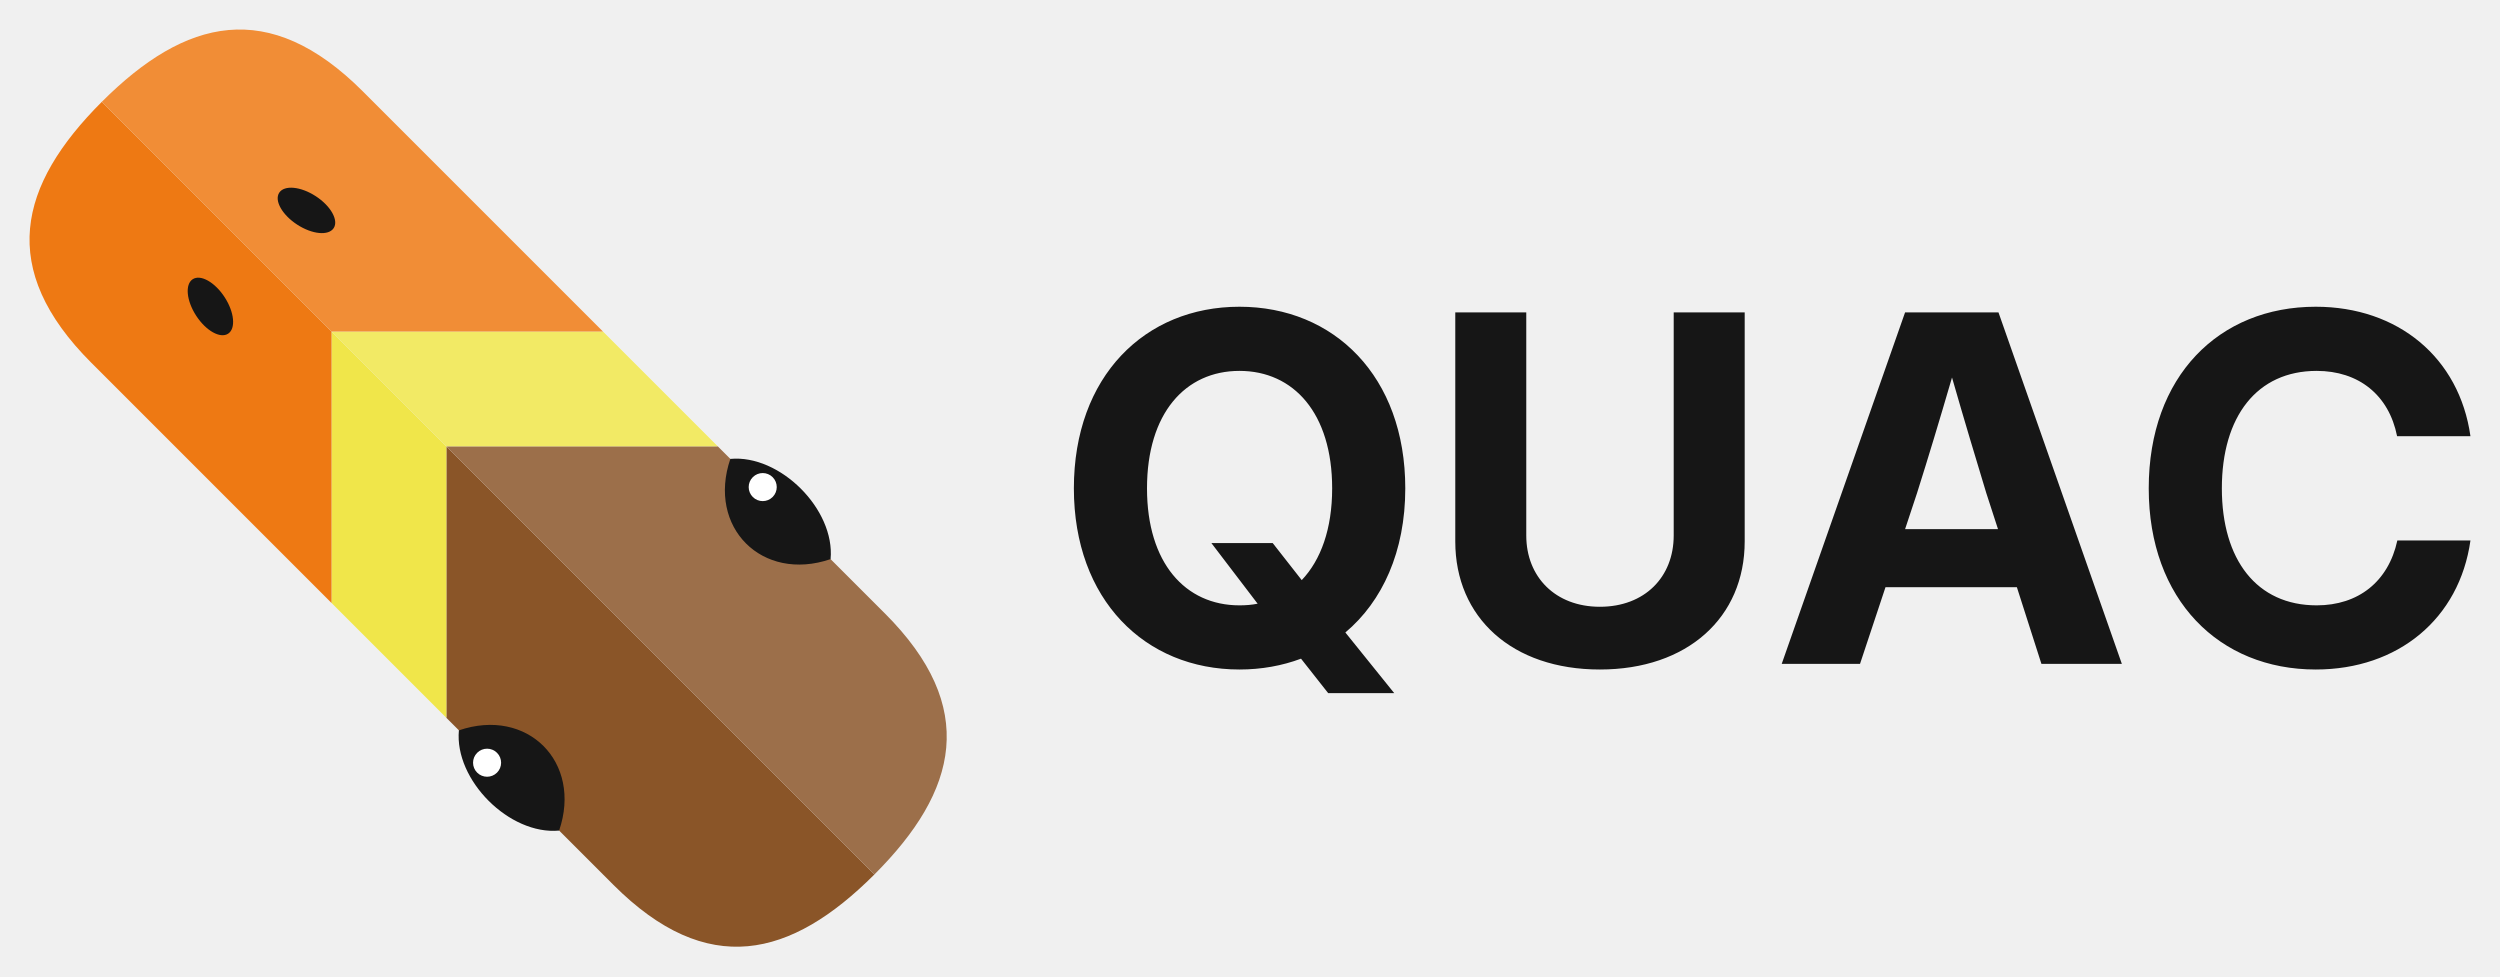
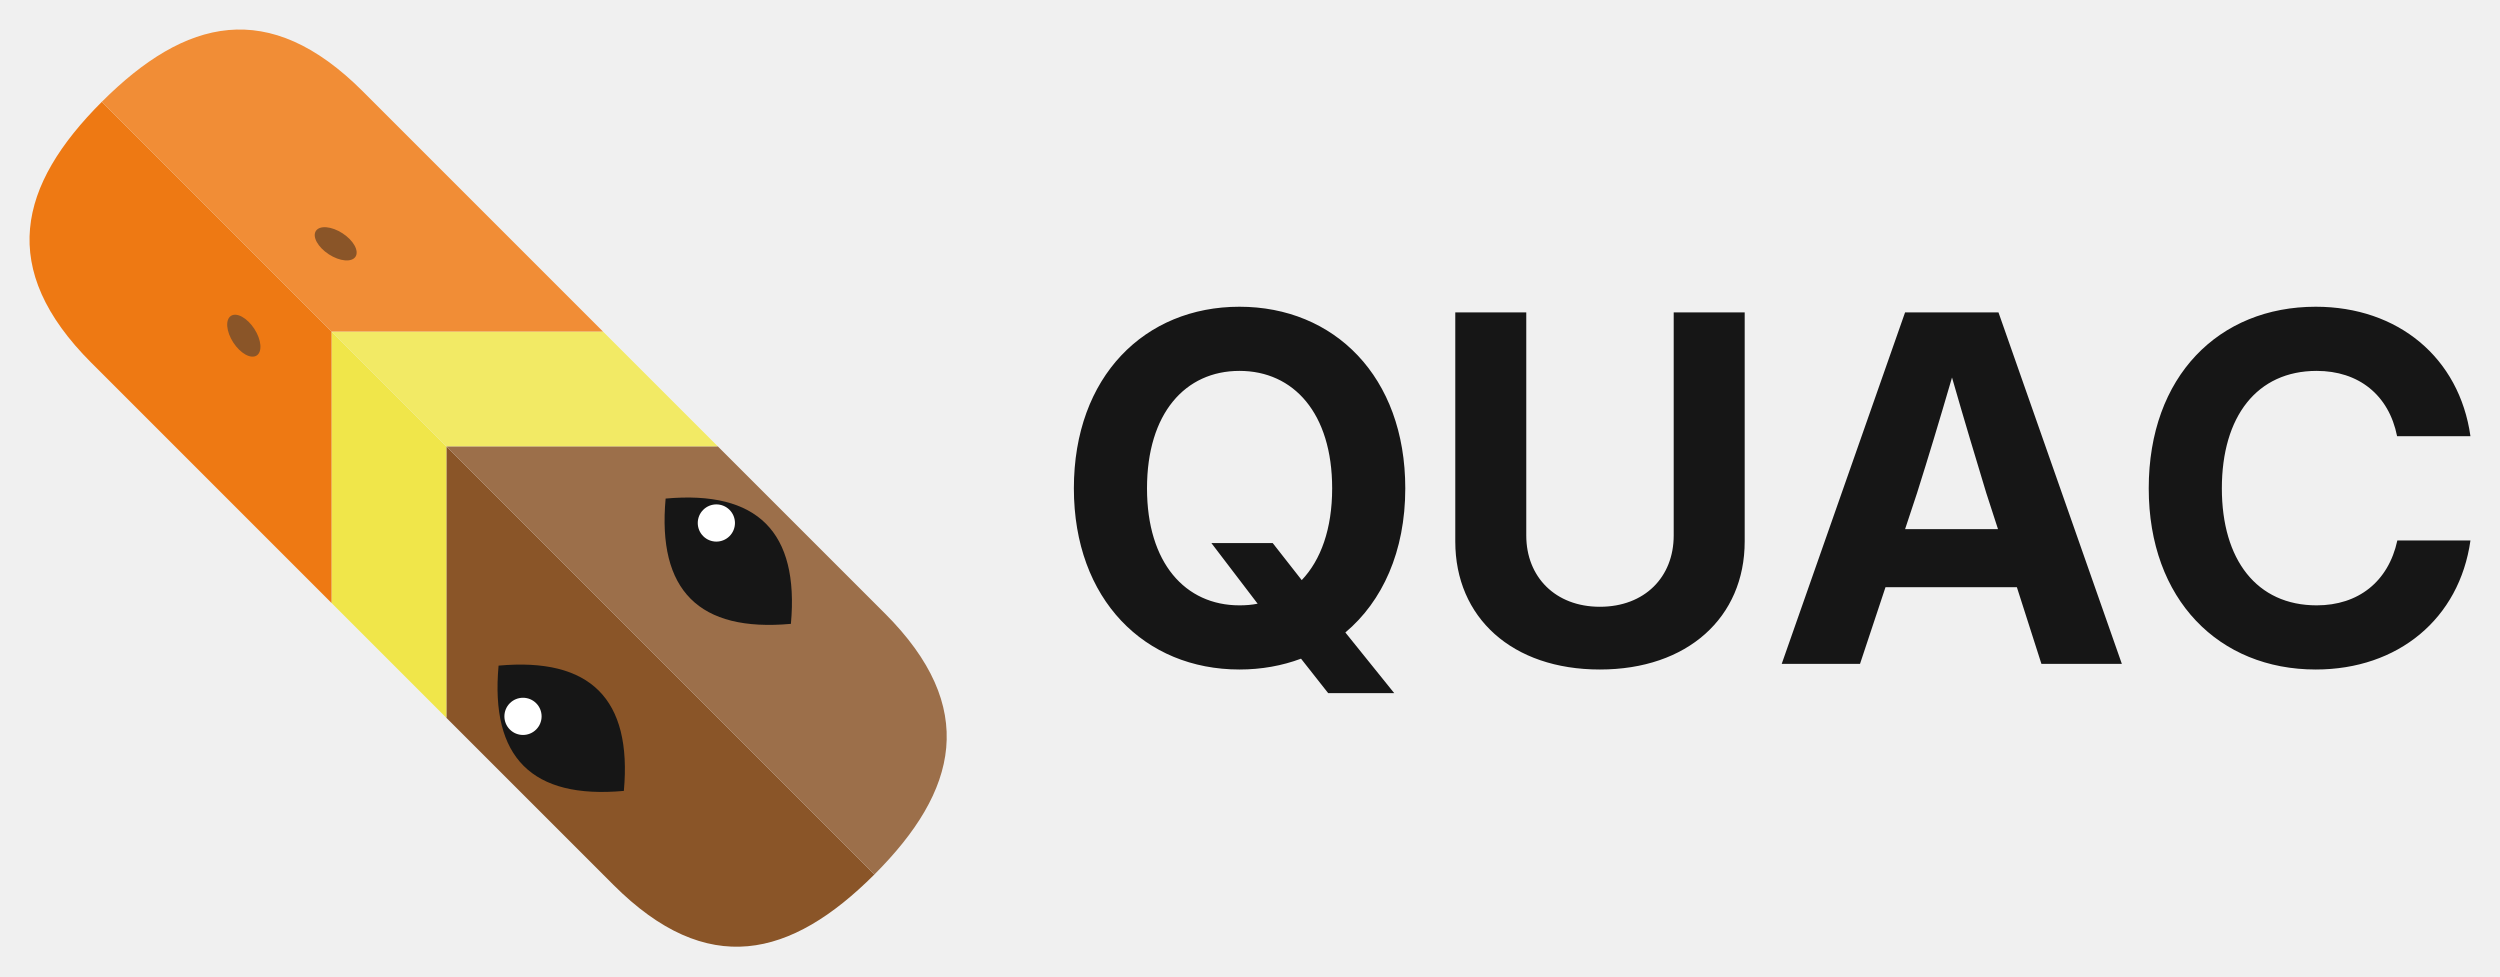
<svg xmlns="http://www.w3.org/2000/svg" viewBox="0 0 169.315 66.118" role="img" aria-labelledby="t">
  <g transform="translate(6.896,6.896) rotate(-45)">
    <path fill="#8a5528" transform="scale(-1,1)" d="M0,33 L13,46 L13,62 C13,71 8,74 0,74 Z" />
    <path fill="#9c6f4a" d="M0,33 L13,46 L13,62 C13,71 8,74 0,74 Z" />
    <path fill="#f0e64a" transform="scale(-1,1)" d="M0,22 L13,35 L13,46 L0,33 Z" />
    <path fill="#f2ea65" d="M0,22 L13,35 L13,46 L0,33 Z" />
    <path fill="#ee7913" transform="scale(-1,1)" d="M0,0 C8,0 13,3 13,12 L13,35 L0,22 Z" />
    <path fill="#f18d36" d="M0,0 C8,0 13,3 13,12 L13,35 L0,22 Z" />
    <g>
-       <ellipse fill="#161616" cx="4.6" cy="15" rx="1.15" ry="2.2" transform="rotate(-12 4.6 15)" />
+       <ellipse fill="#8a5528" cx="4.4" cy="18" rx="0.85" ry="1.6" transform="rotate(-12 4.4 18)" />
    </g>
    <g transform="scale(-1,1)">
-       <ellipse fill="#161616" cx="4.6" cy="15" rx="1.15" ry="2.2" transform="rotate(-12 4.6 15)" />
+       <ellipse fill="#8a5528" cx="4.4" cy="18" rx="0.85" ry="1.6" transform="rotate(-12 4.4 18)" />
    </g>
-     <path fill="#161616" transform="scale(-1,1)" d="M13,47.2 C15.6,49.36 15.6,54.64 13,56.8 C8.6,54.64 8.6,49.36 13,47.2 Z" />
-     <circle fill="#ffffff" transform="scale(-1,1)" cx="13.2" cy="50.1" r="0.95" />
-     <path fill="#161616" d="M13,47.2 C15.6,49.36 15.6,54.64 13,56.8 C8.6,54.64 8.6,49.36 13,47.2 Z" />
-     <circle fill="#ffffff" cx="13.2" cy="50.1" r="0.95" />
+     <path fill="#161616" transform="scale(-1,1)" d="M8,46 Q15.2,52 8,58 Q0.8,52 8,46 Z" />
+     <circle fill="#ffffff" transform="scale(-1,1)" cx="9.26" cy="49.6" r="1.26" />
+     <path fill="#161616" d="M8,46 Q15.2,52 8,58 Q0.8,52 8,46 Z" />
+     <circle fill="#ffffff" cx="9.26" cy="49.6" r="1.26" />
  </g>
  <path fill="#161616" transform="translate(71.723,44.960)" d="M12.221 0.383C13.706 0.383 15.112 0.128 16.39 -0.351L18.227 1.981H22.7L19.393 -2.125C21.901 -4.233 23.451 -7.604 23.451 -11.885C23.451 -19.473 18.627 -24.186 12.221 -24.186C5.815 -24.186 1.006 -19.473 1.006 -11.885C1.006 -4.345 5.815 0.383 12.221 0.383ZM10.32 -8.179 13.451 -4.074C13.051 -3.994 12.652 -3.962 12.221 -3.962C8.547 -3.962 5.959 -6.837 5.959 -11.885C5.959 -16.965 8.547 -19.841 12.221 -19.841C15.895 -19.841 18.499 -16.965 18.499 -11.885C18.499 -9.138 17.732 -7.029 16.438 -5.671L14.473 -8.179ZM36.63 0.383C42.572 0.383 46.438 -3.147 46.438 -8.291V-23.802H41.63V-8.69C41.63 -5.879 39.665 -3.866 36.63 -3.866C33.61 -3.866 31.645 -5.895 31.645 -8.69V-23.802H26.837V-8.291C26.837 -3.131 30.687 0.383 36.63 0.383ZM48.946 0.0H54.249L55.974 -5.192H64.872L66.534 0.0H71.981L63.626 -23.802H57.3ZM57.3 -9.122 58.115 -11.582C58.882 -14.01 59.617 -16.438 60.479 -19.393C61.326 -16.438 62.061 -14.01 62.796 -11.582L63.594 -9.122ZM85.112 0.383C90.687 0.383 94.841 -3.051 95.591 -8.355H90.639C90.032 -5.559 87.987 -3.962 85.176 -3.962C81.118 -3.962 78.754 -7.045 78.754 -11.885C78.754 -16.758 81.134 -19.841 85.176 -19.841C88.003 -19.841 90.064 -18.227 90.623 -15.416H95.591C94.841 -20.735 90.687 -24.186 85.112 -24.186C78.562 -24.186 73.802 -19.489 73.802 -11.885C73.802 -4.329 78.578 0.383 85.112 0.383Z" />
</svg>
